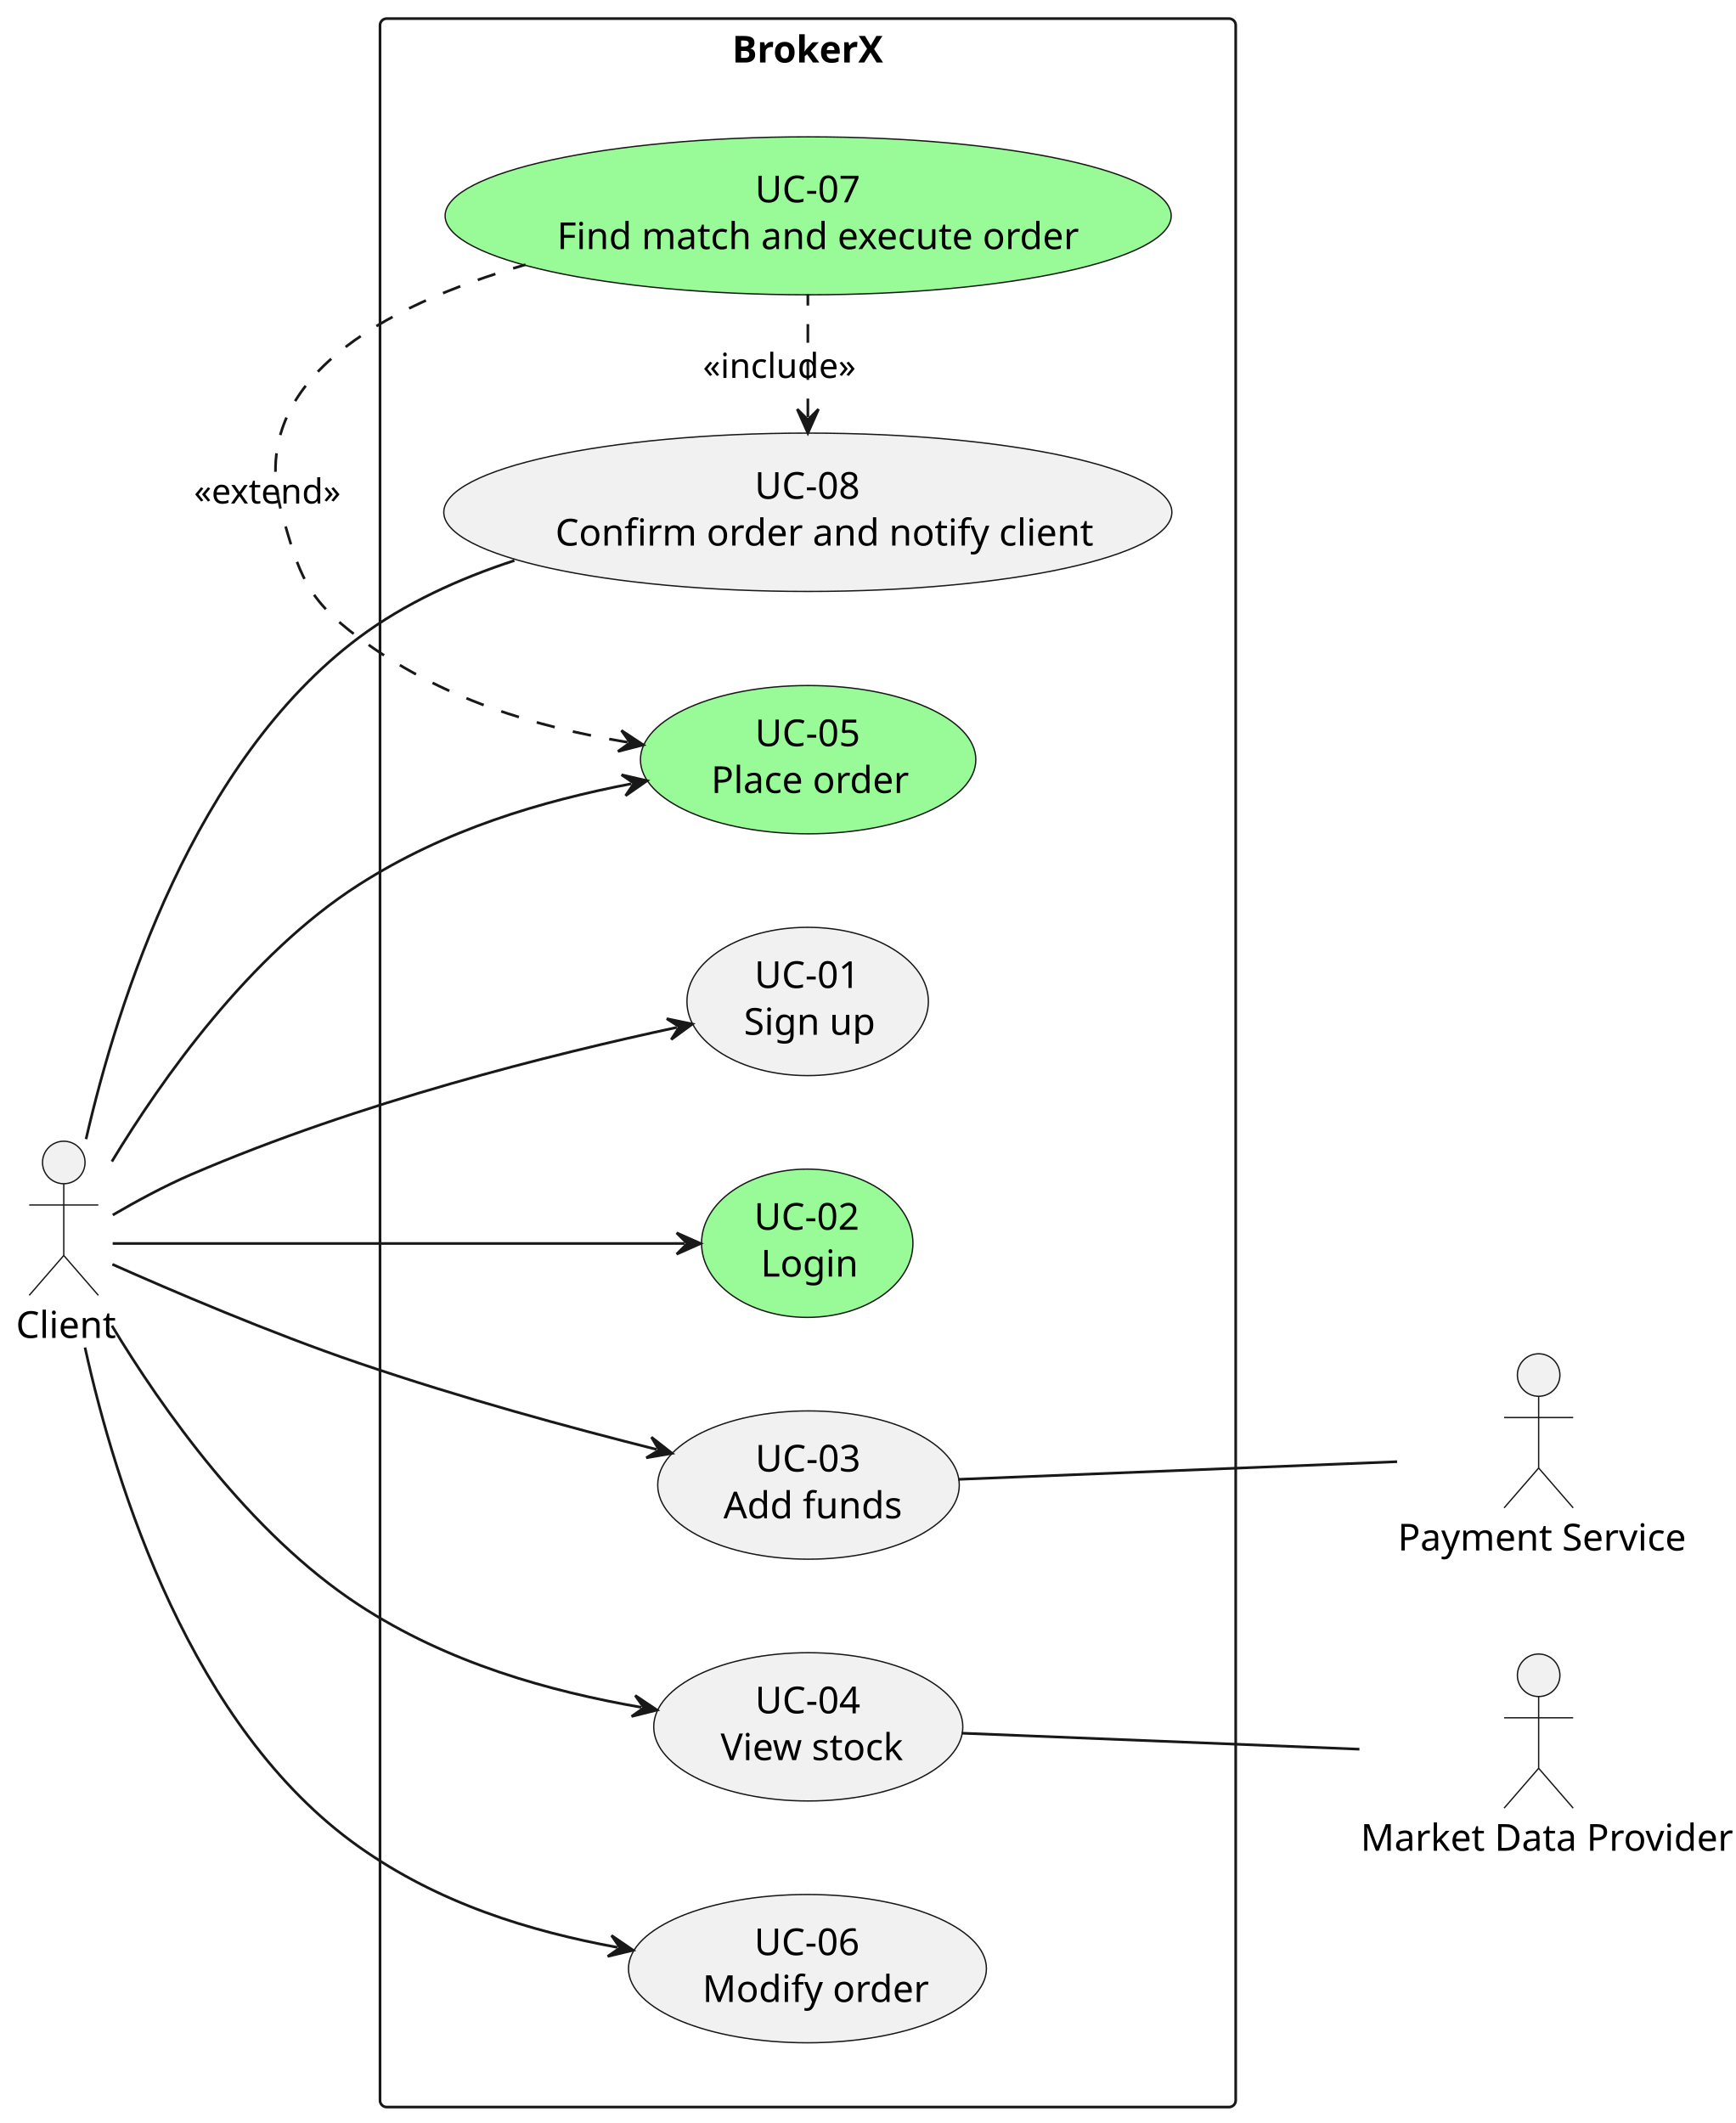
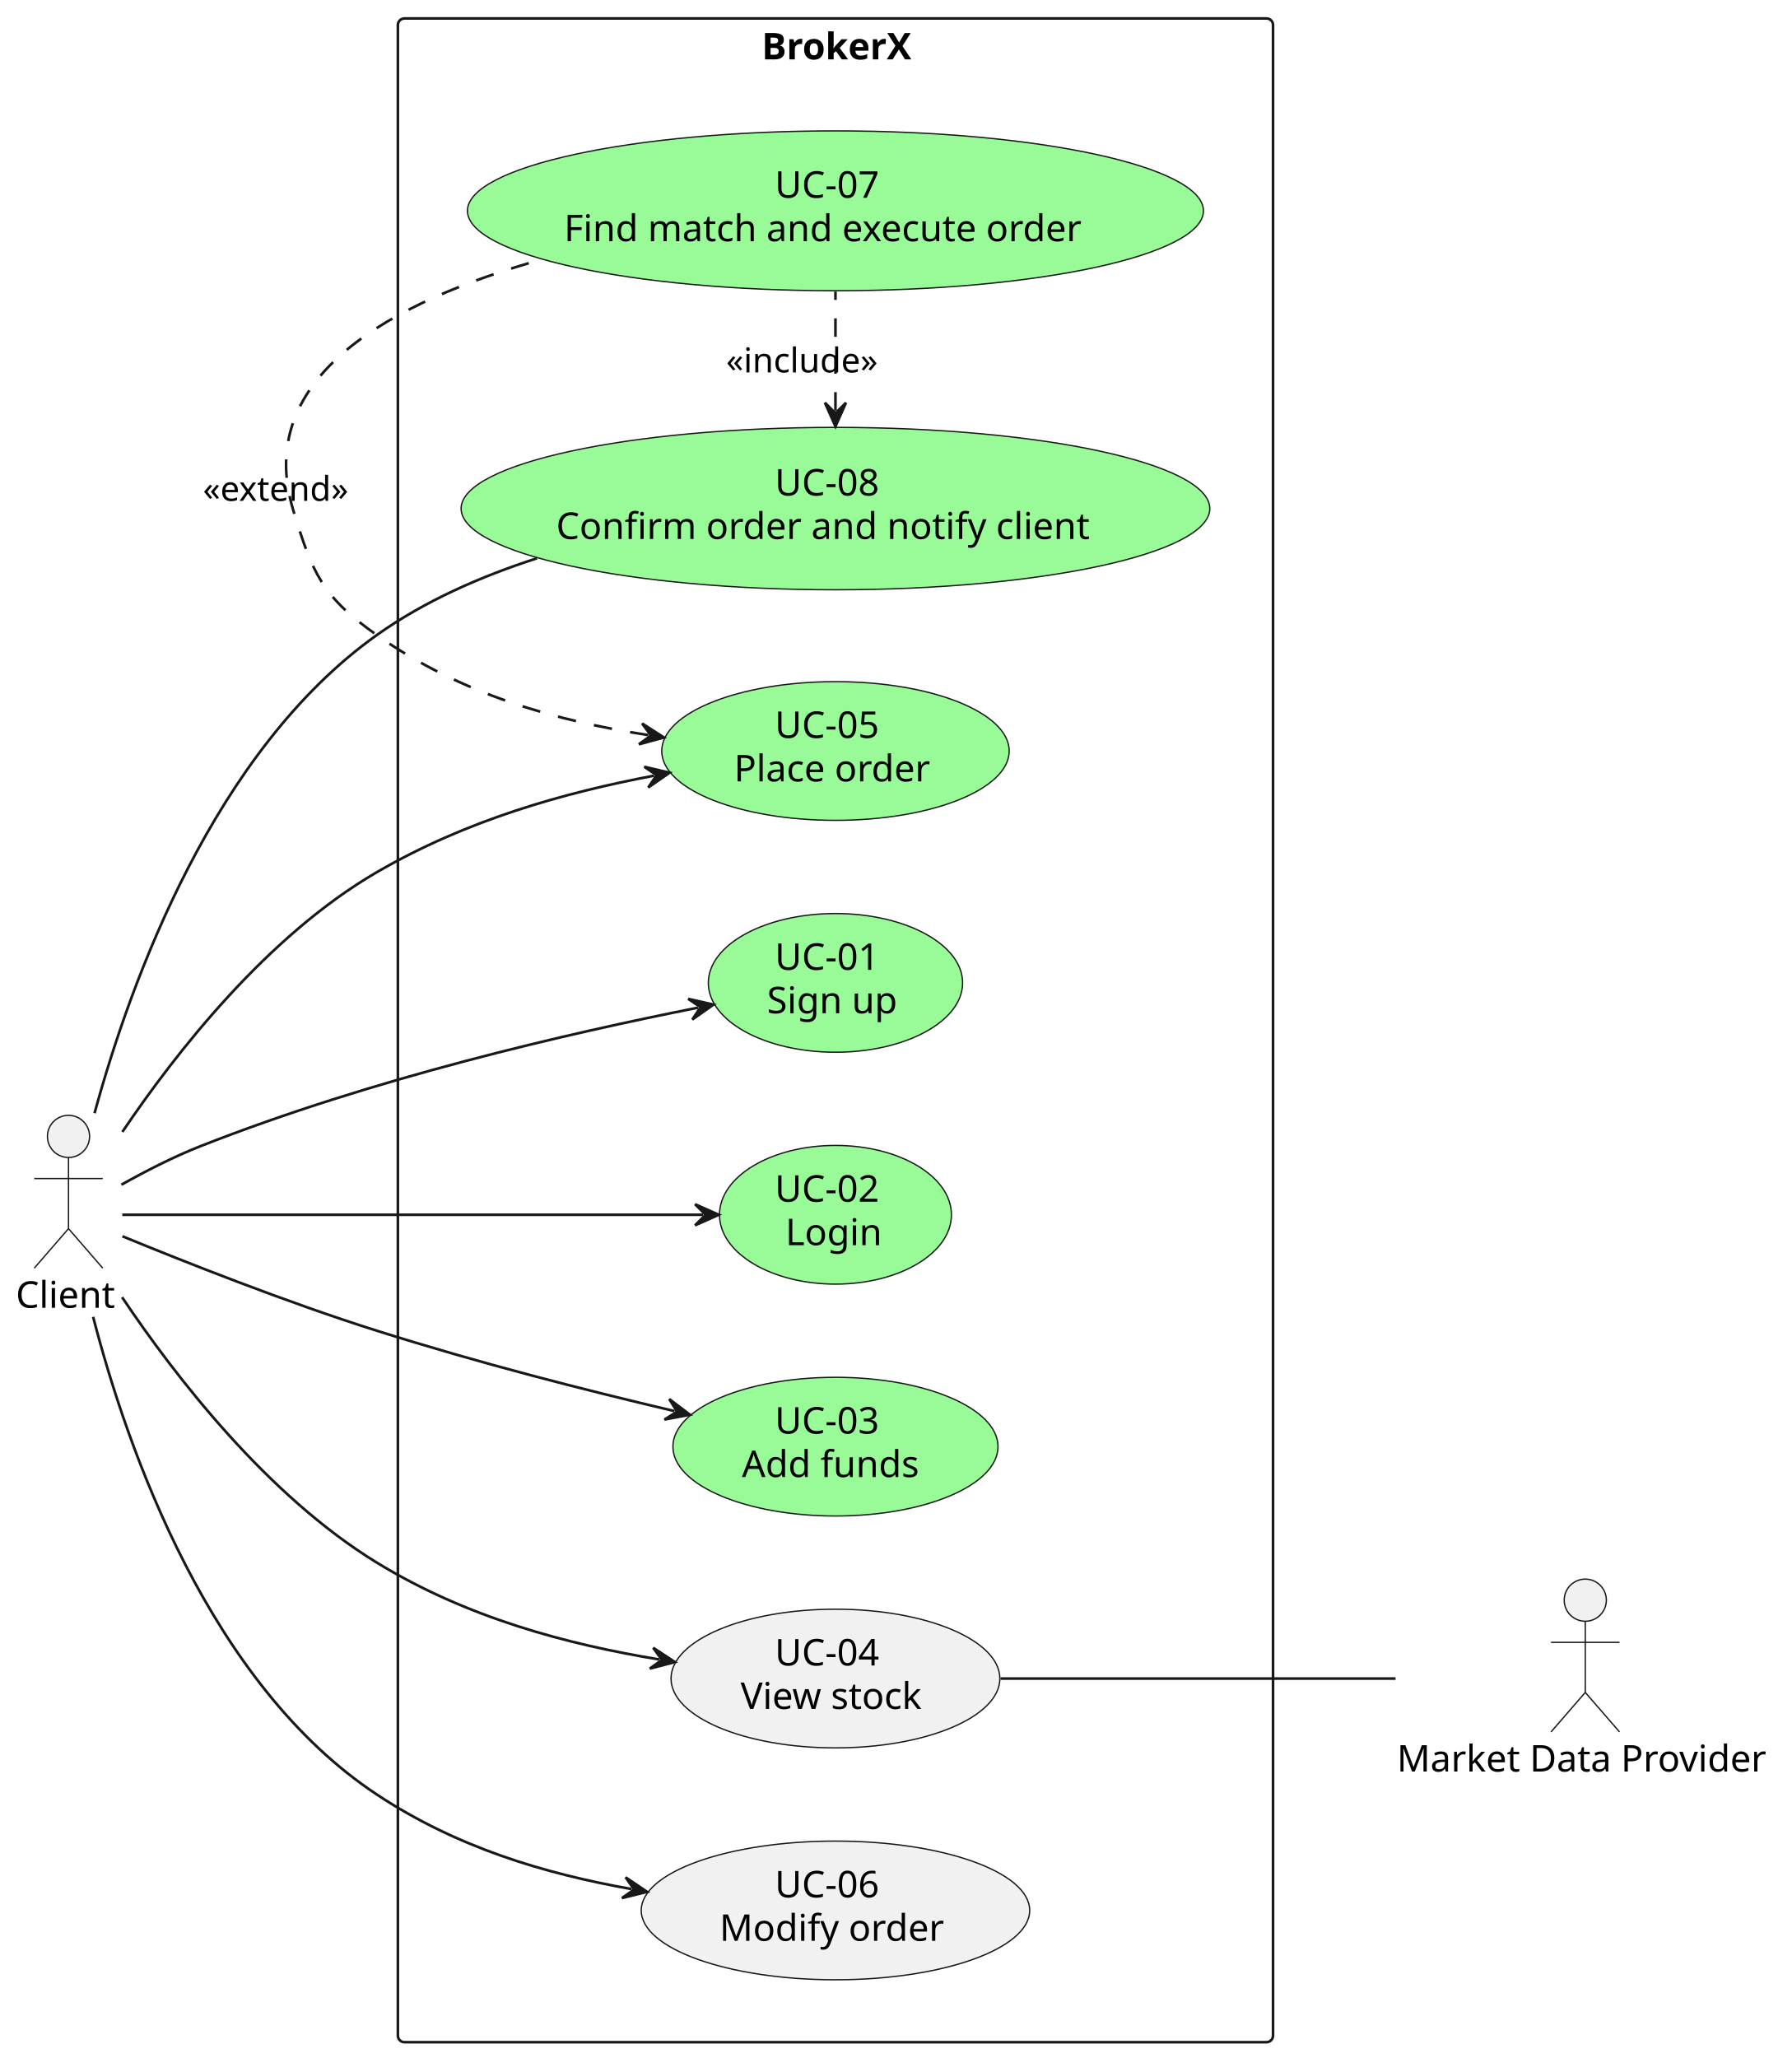
- <svg xmlns="http://www.w3.org/2000/svg" contentStyleType="text/css" height="799px" preserveAspectRatio="none" style="width:653px;height:799px;background:#FFFFFF;" version="1.1" viewBox="0 0 653 799" width="653px" zoomAndPan="magnify">
+ <svg xmlns="http://www.w3.org/2000/svg" contentStyleType="text/css" height="781px" preserveAspectRatio="none" style="width:680px;height:781px;background:#FFFFFF;" version="1.1" viewBox="0 0 680 781" width="680px" zoomAndPan="magnify">
  <defs />
  <g>
    <g id="cluster_BrokerX">
-       <rect fill="none" height="786" rx="2.5" ry="2.5" style="stroke:#181818;stroke-width:1.0;" width="322" x="143" y="7" />
-       <text fill="#000000" font-family="sans-serif" font-size="14" font-weight="bold" lengthAdjust="spacing" textLength="57" x="275.5" y="23.533">BrokerX</text>
+       <rect fill="none" height="768" rx="2.5" ry="2.5" style="stroke:#181818;stroke-width:1.0;" width="332.14" x="151" y="7" />
+       <text fill="#000000" font-family="sans-serif" font-size="14" font-weight="bold" lengthAdjust="spacing" textLength="56" x="289.07" y="22.535">BrokerX</text>
    </g>
    <g id="elem_UC01">
-       <ellipse cx="303.926" cy="376.903" fill="#F1F1F1" rx="45.426" ry="27.903" style="stroke:#181818;stroke-width:0.5;" />
-       <text fill="#000000" font-family="sans-serif" font-size="14" lengthAdjust="spacing" textLength="40" x="283.926" y="371.827">UC-01</text>
-       <text fill="#000000" font-family="sans-serif" font-size="14" lengthAdjust="spacing" textLength="48" x="279.926" y="389.437">Sign up</text>
+       <ellipse cx="317.075" cy="372.998" fill="#98FB98" rx="48.255" ry="26.318" style="stroke:#181818;stroke-width:0.5;" />
+       <text fill="#000000" font-family="sans-serif" font-size="14" lengthAdjust="spacing" textLength="46" x="294.075" y="368.045">UC-01</text>
+       <text fill="#000000" font-family="sans-serif" font-size="14" lengthAdjust="spacing" textLength="52" x="291.075" y="384.533">Sign up</text>
    </g>
    <g id="elem_UC02">
-       <ellipse cx="303.77" cy="467.903" fill="#98FB98" rx="39.77" ry="27.903" style="stroke:#181818;stroke-width:0.5;" />
-       <text fill="#000000" font-family="sans-serif" font-size="14" lengthAdjust="spacing" textLength="40" x="283.77" y="462.827">UC-02</text>
-       <text fill="#000000" font-family="sans-serif" font-size="14" lengthAdjust="spacing" textLength="35" x="286.27" y="480.437">Login</text>
+       <ellipse cx="317.072" cy="460.998" fill="#98FB98" rx="44.012" ry="26.318" style="stroke:#181818;stroke-width:0.5;" />
+       <text fill="#000000" font-family="sans-serif" font-size="14" lengthAdjust="spacing" textLength="46" x="294.072" y="456.045">UC-02</text>
+       <text fill="#000000" font-family="sans-serif" font-size="14" lengthAdjust="spacing" textLength="38" x="298.072" y="472.533">Login</text>
    </g>
    <g id="elem_UC03">
-       <ellipse cx="304.24" cy="558.903" fill="#F1F1F1" rx="56.74" ry="27.903" style="stroke:#181818;stroke-width:0.5;" />
-       <text fill="#000000" font-family="sans-serif" font-size="14" lengthAdjust="spacing" textLength="40" x="284.24" y="553.827">UC-03</text>
-       <text fill="#000000" font-family="sans-serif" font-size="14" lengthAdjust="spacing" textLength="64" x="272.24" y="571.437">Add funds</text>
+       <ellipse cx="317.07" cy="548.998" fill="#98FB98" rx="61.69" ry="26.318" style="stroke:#181818;stroke-width:0.5;" />
+       <text fill="#000000" font-family="sans-serif" font-size="14" lengthAdjust="spacing" textLength="46" x="294.07" y="544.045">UC-03</text>
+       <text fill="#000000" font-family="sans-serif" font-size="14" lengthAdjust="spacing" textLength="71" x="281.57" y="560.533">Add funds</text>
    </g>
    <g id="elem_UC04">
-       <ellipse cx="304.154" cy="649.903" fill="#F1F1F1" rx="58.154" ry="27.903" style="stroke:#181818;stroke-width:0.5;" />
-       <text fill="#000000" font-family="sans-serif" font-size="14" lengthAdjust="spacing" textLength="40" x="284.154" y="644.827">UC-04</text>
-       <text fill="#000000" font-family="sans-serif" font-size="14" lengthAdjust="spacing" textLength="66" x="271.154" y="662.437">View stock</text>
+       <ellipse cx="317.067" cy="636.998" fill="#F1F1F1" rx="62.397" ry="26.318" style="stroke:#181818;stroke-width:0.5;" />
+       <text fill="#000000" font-family="sans-serif" font-size="14" lengthAdjust="spacing" textLength="46" x="294.067" y="632.045">UC-04</text>
+       <text fill="#000000" font-family="sans-serif" font-size="14" lengthAdjust="spacing" textLength="72" x="281.067" y="648.533">View stock</text>
    </g>
    <g id="elem_UC06">
-       <ellipse cx="303.847" cy="740.903" fill="#F1F1F1" rx="67.347" ry="27.903" style="stroke:#181818;stroke-width:0.5;" />
-       <text fill="#000000" font-family="sans-serif" font-size="14" lengthAdjust="spacing" textLength="40" x="283.847" y="735.827">UC-06</text>
-       <text fill="#000000" font-family="sans-serif" font-size="14" lengthAdjust="spacing" textLength="79" x="264.347" y="753.437">Modify order</text>
+       <ellipse cx="317.071" cy="724.998" fill="#F1F1F1" rx="73.711" ry="26.318" style="stroke:#181818;stroke-width:0.5;" />
+       <text fill="#000000" font-family="sans-serif" font-size="14" lengthAdjust="spacing" textLength="46" x="294.071" y="720.045">UC-06</text>
+       <text fill="#000000" font-family="sans-serif" font-size="14" lengthAdjust="spacing" textLength="88" x="273.071" y="736.533">Modify order</text>
    </g>
    <g id="elem_UC08">
-       <ellipse cx="303.99" cy="192.798" fill="#F1F1F1" rx="136.99" ry="29.798" style="stroke:#181818;stroke-width:0.5;" />
-       <text fill="#000000" font-family="sans-serif" font-size="14" lengthAdjust="spacing" textLength="40" x="283.99" y="187.722">UC-08</text>
-       <text fill="#000000" font-family="sans-serif" font-size="14" lengthAdjust="spacing" textLength="190" x="208.99" y="205.331">Confirm order and notify client</text>
+       <ellipse cx="317.07" cy="193.004" fill="#98FB98" rx="142.07" ry="30.814" style="stroke:#181818;stroke-width:0.5;" />
+       <text fill="#000000" font-family="sans-serif" font-size="14" lengthAdjust="spacing" textLength="46" x="294.07" y="188.051">UC-08</text>
+       <text fill="#000000" font-family="sans-serif" font-size="14" lengthAdjust="spacing" textLength="212" x="211.07" y="204.539">Confirm order and notify client</text>
    </g>
    <g id="elem_UC05">
-       <ellipse cx="304.104" cy="285.903" fill="#98FB98" rx="63.104" ry="27.903" style="stroke:#181818;stroke-width:0.5;" />
-       <text fill="#000000" font-family="sans-serif" font-size="14" lengthAdjust="spacing" textLength="40" x="284.104" y="280.827">UC-05</text>
-       <text fill="#000000" font-family="sans-serif" font-size="14" lengthAdjust="spacing" textLength="73" x="267.604" y="298.437">Place order</text>
+       <ellipse cx="317.072" cy="284.998" fill="#98FB98" rx="65.933" ry="26.318" style="stroke:#181818;stroke-width:0.5;" />
+       <text fill="#000000" font-family="sans-serif" font-size="14" lengthAdjust="spacing" textLength="46" x="294.072" y="280.045">UC-05</text>
+       <text fill="#000000" font-family="sans-serif" font-size="14" lengthAdjust="spacing" textLength="77" x="278.572" y="296.533">Place order</text>
    </g>
    <g id="elem_UC07">
-       <ellipse cx="304.113" cy="81.223" fill="#98FB98" rx="136.613" ry="29.723" style="stroke:#181818;stroke-width:0.5;" />
-       <text fill="#000000" font-family="sans-serif" font-size="14" lengthAdjust="spacing" textLength="40" x="284.113" y="76.147">UC-07</text>
-       <text fill="#000000" font-family="sans-serif" font-size="14" lengthAdjust="spacing" textLength="189" x="209.613" y="93.756">Find match and execute order</text>
+       <ellipse cx="317.066" cy="80.003" fill="#98FB98" rx="139.666" ry="30.333" style="stroke:#181818;stroke-width:0.5;" />
+       <text fill="#000000" font-family="sans-serif" font-size="14" lengthAdjust="spacing" textLength="46" x="294.066" y="75.05">UC-07</text>
+       <text fill="#000000" font-family="sans-serif" font-size="14" lengthAdjust="spacing" textLength="206" x="214.066" y="91.538">Find match and execute order</text>
    </g>
    <g id="elem_C">
-       <ellipse cx="24" cy="437.5" fill="#F1F1F1" rx="8" ry="8" style="stroke:#181818;stroke-width:0.5;" />
-       <path d="M24,445.5 L24,472.5 M11,453.5 L37,453.5 M24,472.5 L11,487.5 M24,472.5 L37,487.5 " fill="none" style="stroke:#181818;stroke-width:0.5;" />
-       <text fill="#000000" font-family="sans-serif" font-size="14" lengthAdjust="spacing" textLength="36" x="6" y="503.533">Client</text>
-     </g>
-     <g id="elem_PS">
-       <ellipse cx="579" cy="517.5" fill="#F1F1F1" rx="8" ry="8" style="stroke:#181818;stroke-width:0.5;" />
-       <path d="M579,525.5 L579,552.5 M566,533.5 L592,533.5 M579,552.5 L566,567.5 M579,552.5 L592,567.5 " fill="none" style="stroke:#181818;stroke-width:0.5;" />
-       <text fill="#000000" font-family="sans-serif" font-size="14" lengthAdjust="spacing" textLength="106" x="526" y="583.533">Payment Service</text>
+       <ellipse cx="26" cy="431.26" fill="#F1F1F1" rx="8" ry="8" style="stroke:#181818;stroke-width:0.5;" />
+       <path d="M26,439.26 L26,466.26 M13,447.26 L39,447.26 M26,466.26 L13,481.26 M26,466.26 L39,481.26 " fill="none" style="stroke:#181818;stroke-width:0.5;" />
+       <text fill="#000000" font-family="sans-serif" font-size="14" lengthAdjust="spacing" textLength="40" x="6" y="496.295">Client</text>
    </g>
    <g id="elem_MDP">
-       <ellipse cx="579" cy="630.5" fill="#F1F1F1" rx="8" ry="8" style="stroke:#181818;stroke-width:0.5;" />
-       <path d="M579,638.5 L579,665.5 M566,646.5 L592,646.5 M579,665.5 L566,680.5 M579,665.5 L592,680.5 " fill="none" style="stroke:#181818;stroke-width:0.5;" />
-       <text fill="#000000" font-family="sans-serif" font-size="14" lengthAdjust="spacing" textLength="134" x="512" y="696.533">Market Data Provider</text>
+       <ellipse cx="601.64" cy="607.26" fill="#F1F1F1" rx="8" ry="8" style="stroke:#181818;stroke-width:0.5;" />
+       <path d="M601.64,615.26 L601.64,642.26 M588.64,623.26 L614.64,623.26 M601.64,642.26 L588.64,657.26 M601.64,642.26 L614.64,657.26 " fill="none" style="stroke:#181818;stroke-width:0.5;" />
+       <text fill="#000000" font-family="sans-serif" font-size="14" lengthAdjust="spacing" textLength="143" x="530.14" y="672.295">Market Data Provider</text>
    </g>
    <g id="link_C_UC01">
-       <path d="M42.44,457.27 C51.12,452.21 61.89,446.35 72,442 C135.34,414.75 207.454,396.832 254.684,386.672 " fill="none" id="C-to-UC01" style="stroke:#181818;stroke-width:1.0;" />
-       <polygon fill="#181818" points="260.55,385.41,250.91,383.392,255.662,386.462,252.593,391.213,260.55,385.41" style="stroke:#181818;stroke-width:1.0;" />
+       <path d="M46.07,449.59 C54.95,444.62 65.78,439.02 76,435 C141.69,409.13 215.854,392.126 264.904,382.406 " fill="none" id="C-to-UC01" style="stroke:#181818;stroke-width:1.0;" />
+       <polygon fill="#181818" points="270.79,381.24,261.184,379.066,265.885,382.212,262.739,386.913,270.79,381.24" style="stroke:#181818;stroke-width:1.0;" />
    </g>
    <g id="link_C_UC02">
-       <path d="M42.39,468 C86.25,468 196.26,468 257.63,468 " fill="none" id="C-to-UC02" style="stroke:#181818;stroke-width:1.0;" />
-       <polygon fill="#181818" points="263.63,468,254.63,464,258.63,468,254.63,472,263.63,468" style="stroke:#181818;stroke-width:1.0;" />
+       <path d="M46.42,461 C92.43,461 203.03,461 266.79,461 " fill="none" id="C-to-UC02" style="stroke:#181818;stroke-width:1.0;" />
+       <polygon fill="#181818" points="272.79,461,263.79,457,267.79,461,263.79,465,272.79,461" style="stroke:#181818;stroke-width:1.0;" />
    </g>
    <g id="link_C_UC03">
-       <path d="M42.28,475.83 C63.74,485.38 101.6,501.64 135,513 C174.08,526.29 213.432,537.024 247.082,545.504 " fill="none" id="C-to-UC03" style="stroke:#181818;stroke-width:1.0;" />
-       <polygon fill="#181818" points="252.9,546.97,245.15,540.892,248.052,545.748,243.195,548.649,252.9,546.97" style="stroke:#181818;stroke-width:1.0;" />
+       <path d="M46.46,469.16 C69.32,478.56 108.49,494.11 143,505 C182.32,517.41 221.66,527.426 256,535.506 " fill="none" id="C-to-UC03" style="stroke:#181818;stroke-width:1.0;" />
+       <polygon fill="#181818" points="261.84,536.88,253.995,530.925,256.973,535.735,252.163,538.712,261.84,536.88" style="stroke:#181818;stroke-width:1.0;" />
    </g>
    <g id="link_C_UC04">
-       <path d="M42.12,498.94 C60.91,530.06 93.95,577.16 135,604 C168.66,626.01 206.779,636.528 241.319,642.558 " fill="none" id="C-to-UC04" style="stroke:#181818;stroke-width:1.0;" />
-       <polygon fill="#181818" points="247.23,643.59,239.052,638.102,242.304,642.73,237.676,645.983,247.23,643.59" style="stroke:#181818;stroke-width:1.0;" />
+       <path d="M46.33,492.3 C66.68,522.6 101.5,567.59 143,593 C177.24,613.96 215.21,624.006 250.22,629.766 " fill="none" id="C-to-UC04" style="stroke:#181818;stroke-width:1.0;" />
+       <polygon fill="#181818" points="256.14,630.74,247.909,625.332,251.206,629.928,246.61,633.226,256.14,630.74" style="stroke:#181818;stroke-width:1.0;" />
    </g>
    <g id="link_C_UC05">
-       <path d="M42.09,437.15 C60.86,406.15 93.87,359.31 135,333 C167.66,312.11 203.769,301.497 237.599,294.967 " fill="none" id="C-to-UC05" style="stroke:#181818;stroke-width:1.0;" />
-       <polygon fill="#181818" points="243.49,293.83,233.895,291.608,238.581,294.778,235.411,299.463,243.49,293.83" style="stroke:#181818;stroke-width:1.0;" />
+       <path d="M46.43,429.56 C66.74,399.46 101.41,355.16 143,331 C177.01,311.24 213.765,300.899 248.225,294.359 " fill="none" id="C-to-UC05" style="stroke:#181818;stroke-width:1.0;" />
+       <polygon fill="#181818" points="254.12,293.24,244.532,290.988,249.208,294.172,246.024,298.848,254.12,293.24" style="stroke:#181818;stroke-width:1.0;" />
    </g>
    <g id="link_C_UC06">
-       <path d="M31.99,507.15 C43.54,559.35 71.92,650.32 135,695 C165.23,716.41 199.099,726.772 232.349,732.902 " fill="none" id="C-to-UC06" style="stroke:#181818;stroke-width:1.0;" />
-       <polygon fill="#181818" points="238.25,733.99,230.124,728.424,233.333,733.083,228.674,736.292,238.25,733.99" style="stroke:#181818;stroke-width:1.0;" />
-     </g>
-     <g id="link_UC03_PS">
-       <path d="M360.57,556.76 C408.9,554.81 478.42,552.01 525.74,550.11 " fill="none" id="UC03-PS" style="stroke:#181818;stroke-width:1.0;" />
+       <path d="M35.34,499.74 C48.56,550.81 79.62,639.07 143,681 C173.38,701.1 206.423,710.967 239.683,716.897 " fill="none" id="C-to-UC06" style="stroke:#181818;stroke-width:1.0;" />
+       <polygon fill="#181818" points="245.59,717.95,237.432,712.432,240.668,717.072,236.028,720.308,245.59,717.95" style="stroke:#181818;stroke-width:1.0;" />
    </g>
    <g id="link_UC04_MDP">
-       <path d="M361.9,652.29 C405.5,654.05 465.75,656.48 511.56,658.32 " fill="none" id="UC04-MDP" style="stroke:#181818;stroke-width:1.0;" />
+       <path d="M379.73,637 C423.9,637 483.49,637 529.64,637 " fill="none" id="UC04-MDP" style="stroke:#181818;stroke-width:1.0;" />
    </g>
    <g id="link_UC08_C">
-       <path d="M193.56,210.96 C172.8,217.75 152.21,227.11 135,240 C73.09,286.38 44.32,376.75 32.38,428.71 " fill="none" id="UC08-C" style="stroke:#181818;stroke-width:1.0;" />
+       <path d="M203.81,211.86 C182.38,218.76 161.04,228.16 143,241 C81.26,284.93 49.65,372.02 35.88,422.45 " fill="none" id="UC08-C" style="stroke:#181818;stroke-width:1.0;" />
    </g>
    <g id="link_UC05_UC07">
-       <path d="M236.152,279.353 C201.852,273.633 165.93,263.12 135,240 C115.34,225.31 112.7,216.61 106,193 C91.93,143.42 143.66,115.28 197.76,99.61 " fill="none" id="UC05-backto-UC07" style="stroke:#181818;stroke-width:1.0;stroke-dasharray:7.0,7.0;" />
-       <polygon fill="#181818" points="242.07,280.34,233.851,274.914,237.138,279.517,232.535,282.805,242.07,280.34" style="stroke:#181818;stroke-width:1.0;" />
-       <text fill="#000000" font-family="sans-serif" font-size="13" lengthAdjust="spacing" textLength="53" x="73" y="189.495">«extend»</text>
+       <path d="M246.05,278.964 C211.15,273.574 174.83,263.47 143,241 C122.26,226.36 118.63,217.8 111.26,193.5 C95.86,142.74 149.18,114.26 205.39,98.53 " fill="none" id="UC05-backto-UC07" style="stroke:#181818;stroke-width:1.0;stroke-dasharray:7.0,7.0;" />
+       <polygon fill="#181818" points="251.98,279.88,243.696,274.553,247.039,279.117,242.475,282.459,251.98,279.88" style="stroke:#181818;stroke-width:1.0;" />
+       <text fill="#000000" font-family="sans-serif" font-size="13" lengthAdjust="spacing" textLength="57" x="77" y="190.068">«extend»</text>
    </g>
    <g id="link_UC08_UC07">
-       <path d="M304,156.99 C304,140.79 304,126.86 304,110.71 " fill="none" id="UC08-backto-UC07" style="stroke:#181818;stroke-width:1.0;stroke-dasharray:7.0,7.0;" />
-       <polygon fill="#181818" points="304,162.99,308,153.99,304,157.99,300,153.99,304,162.99" style="stroke:#181818;stroke-width:1.0;" />
-       <text fill="#000000" font-family="sans-serif" font-size="13" lengthAdjust="spacing" textLength="55" x="264.5" y="142.245">«include»</text>
+       <path d="M317.07,155.82 C317.07,139.88 317.07,126.55 317.07,110.68 " fill="none" id="UC08-backto-UC07" style="stroke:#181818;stroke-width:1.0;stroke-dasharray:7.0,7.0;" />
+       <polygon fill="#181818" points="317.07,161.82,321.07,152.82,317.07,156.82,313.07,152.82,317.07,161.82" style="stroke:#181818;stroke-width:1.0;" />
+       <text fill="#000000" font-family="sans-serif" font-size="13" lengthAdjust="spacing" textLength="60" x="275.57" y="141.328">«include»</text>
    </g>
  </g>
</svg>
